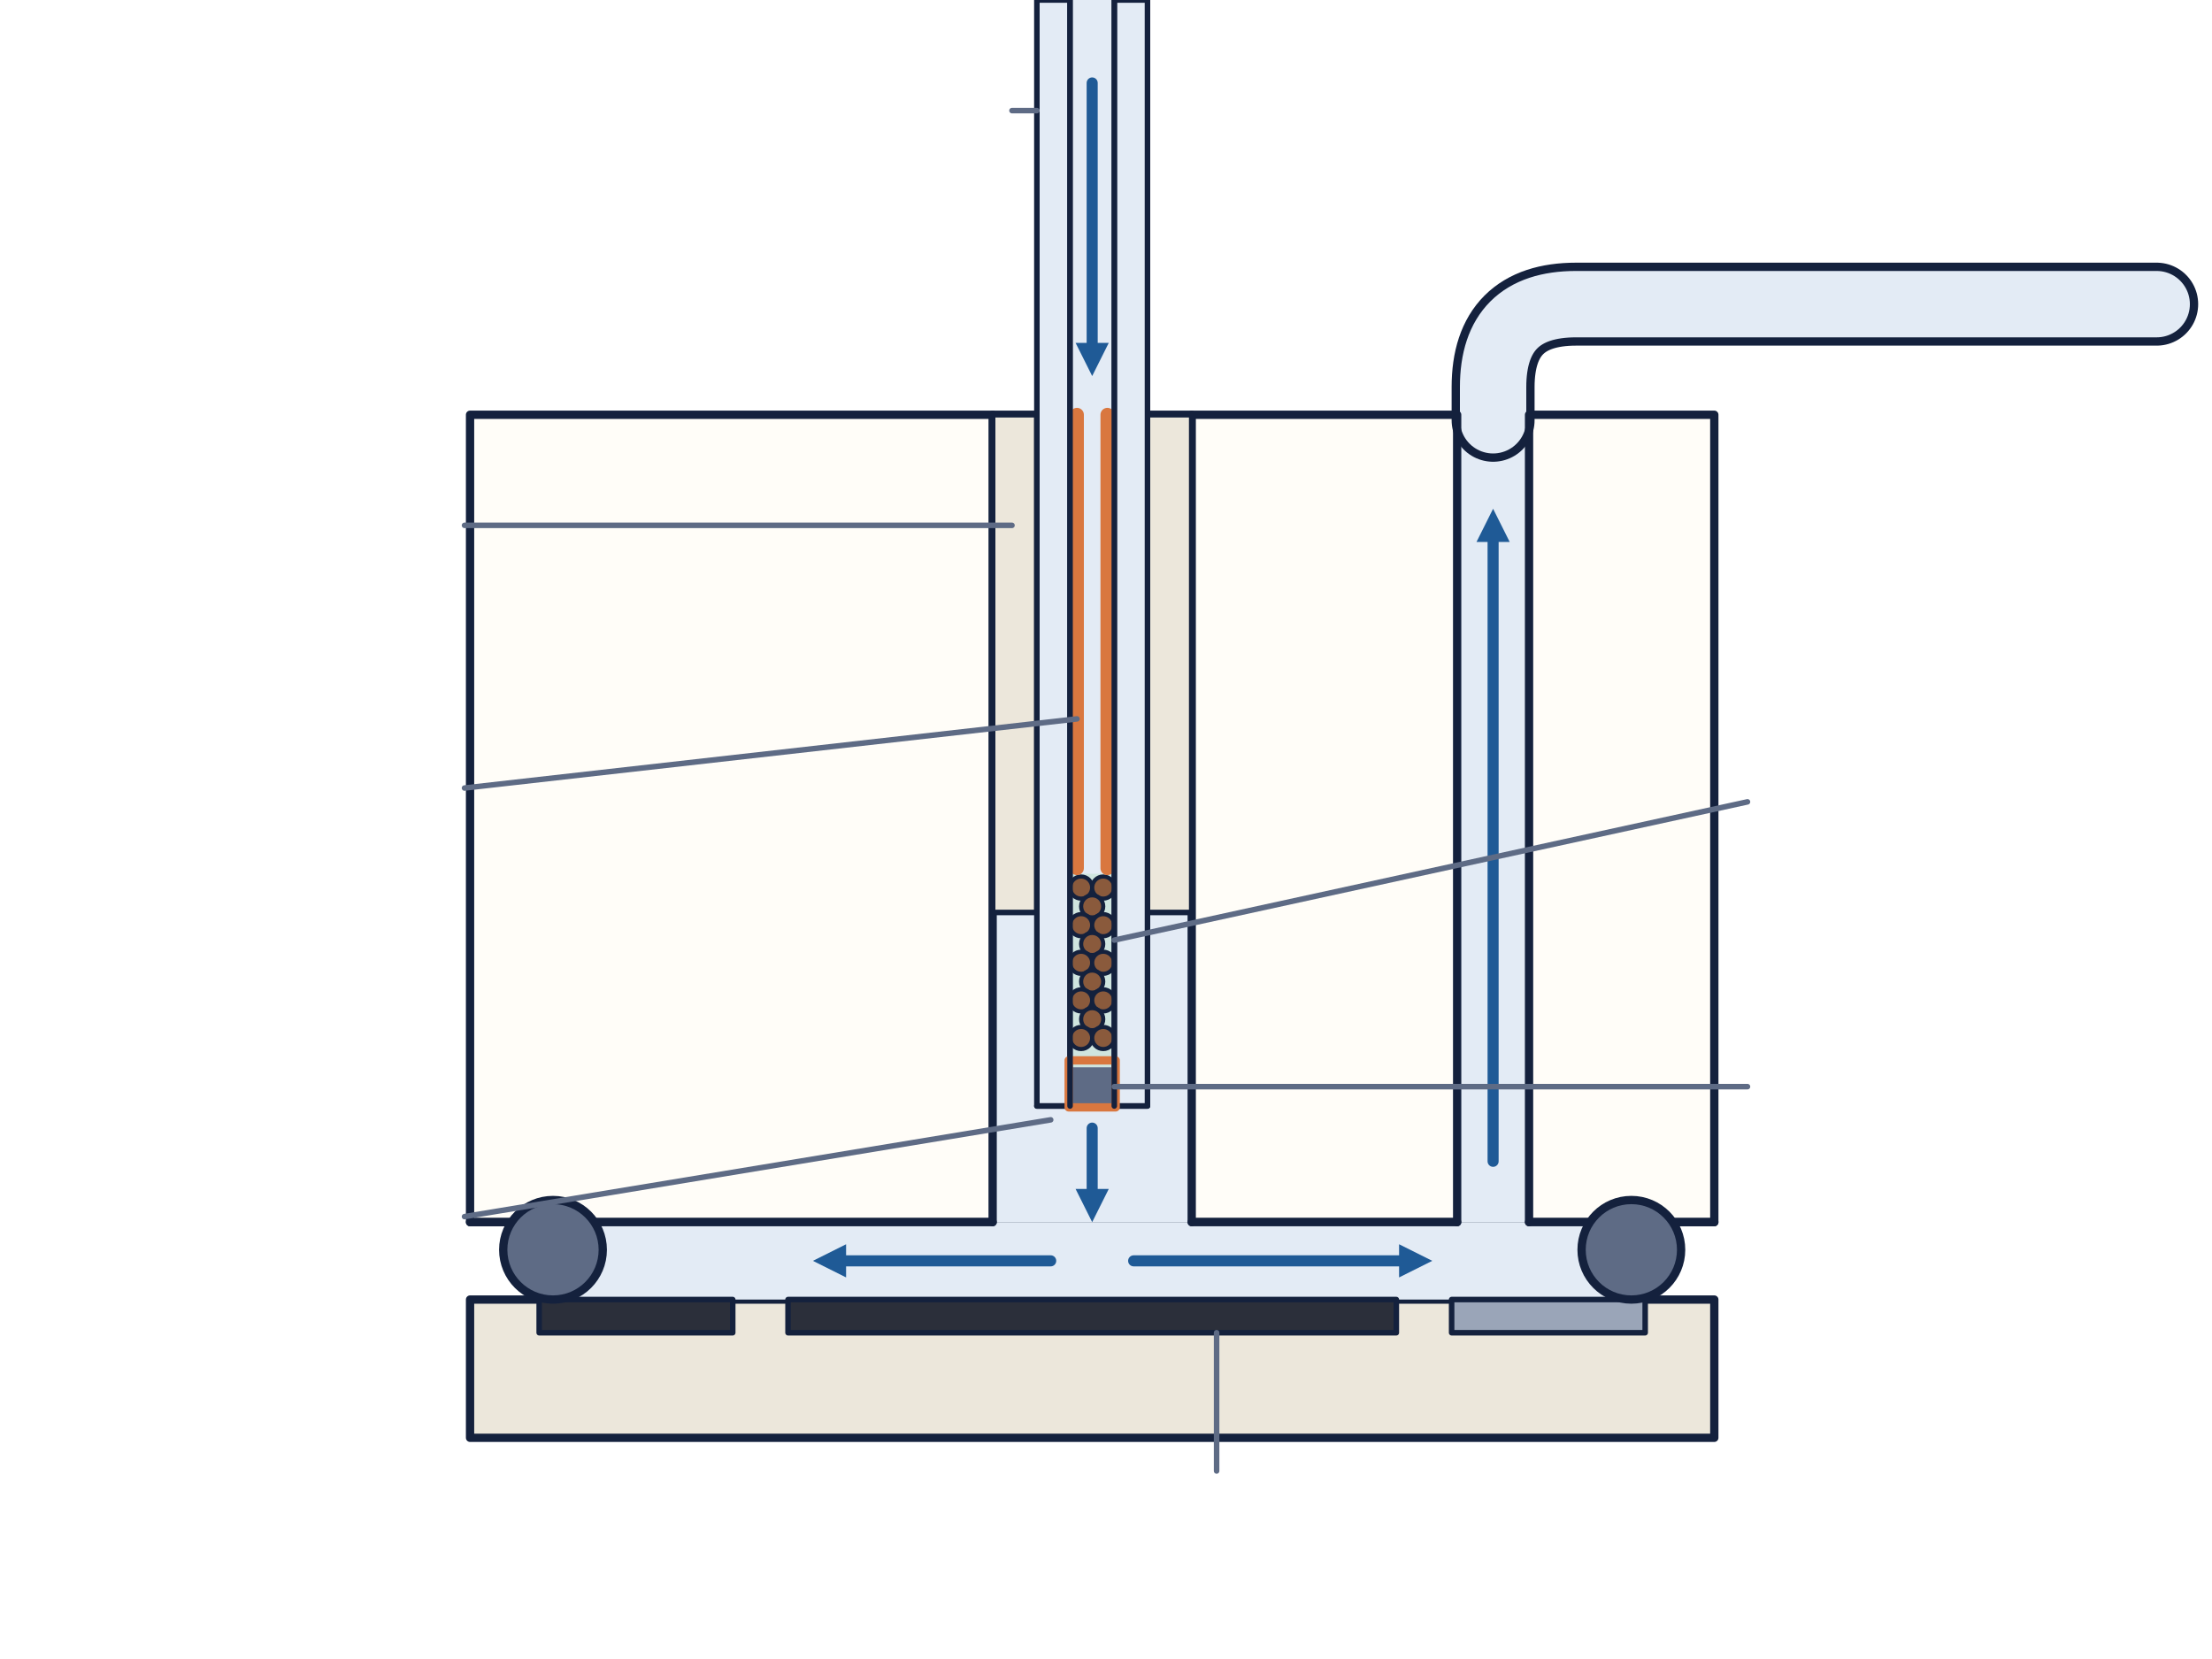
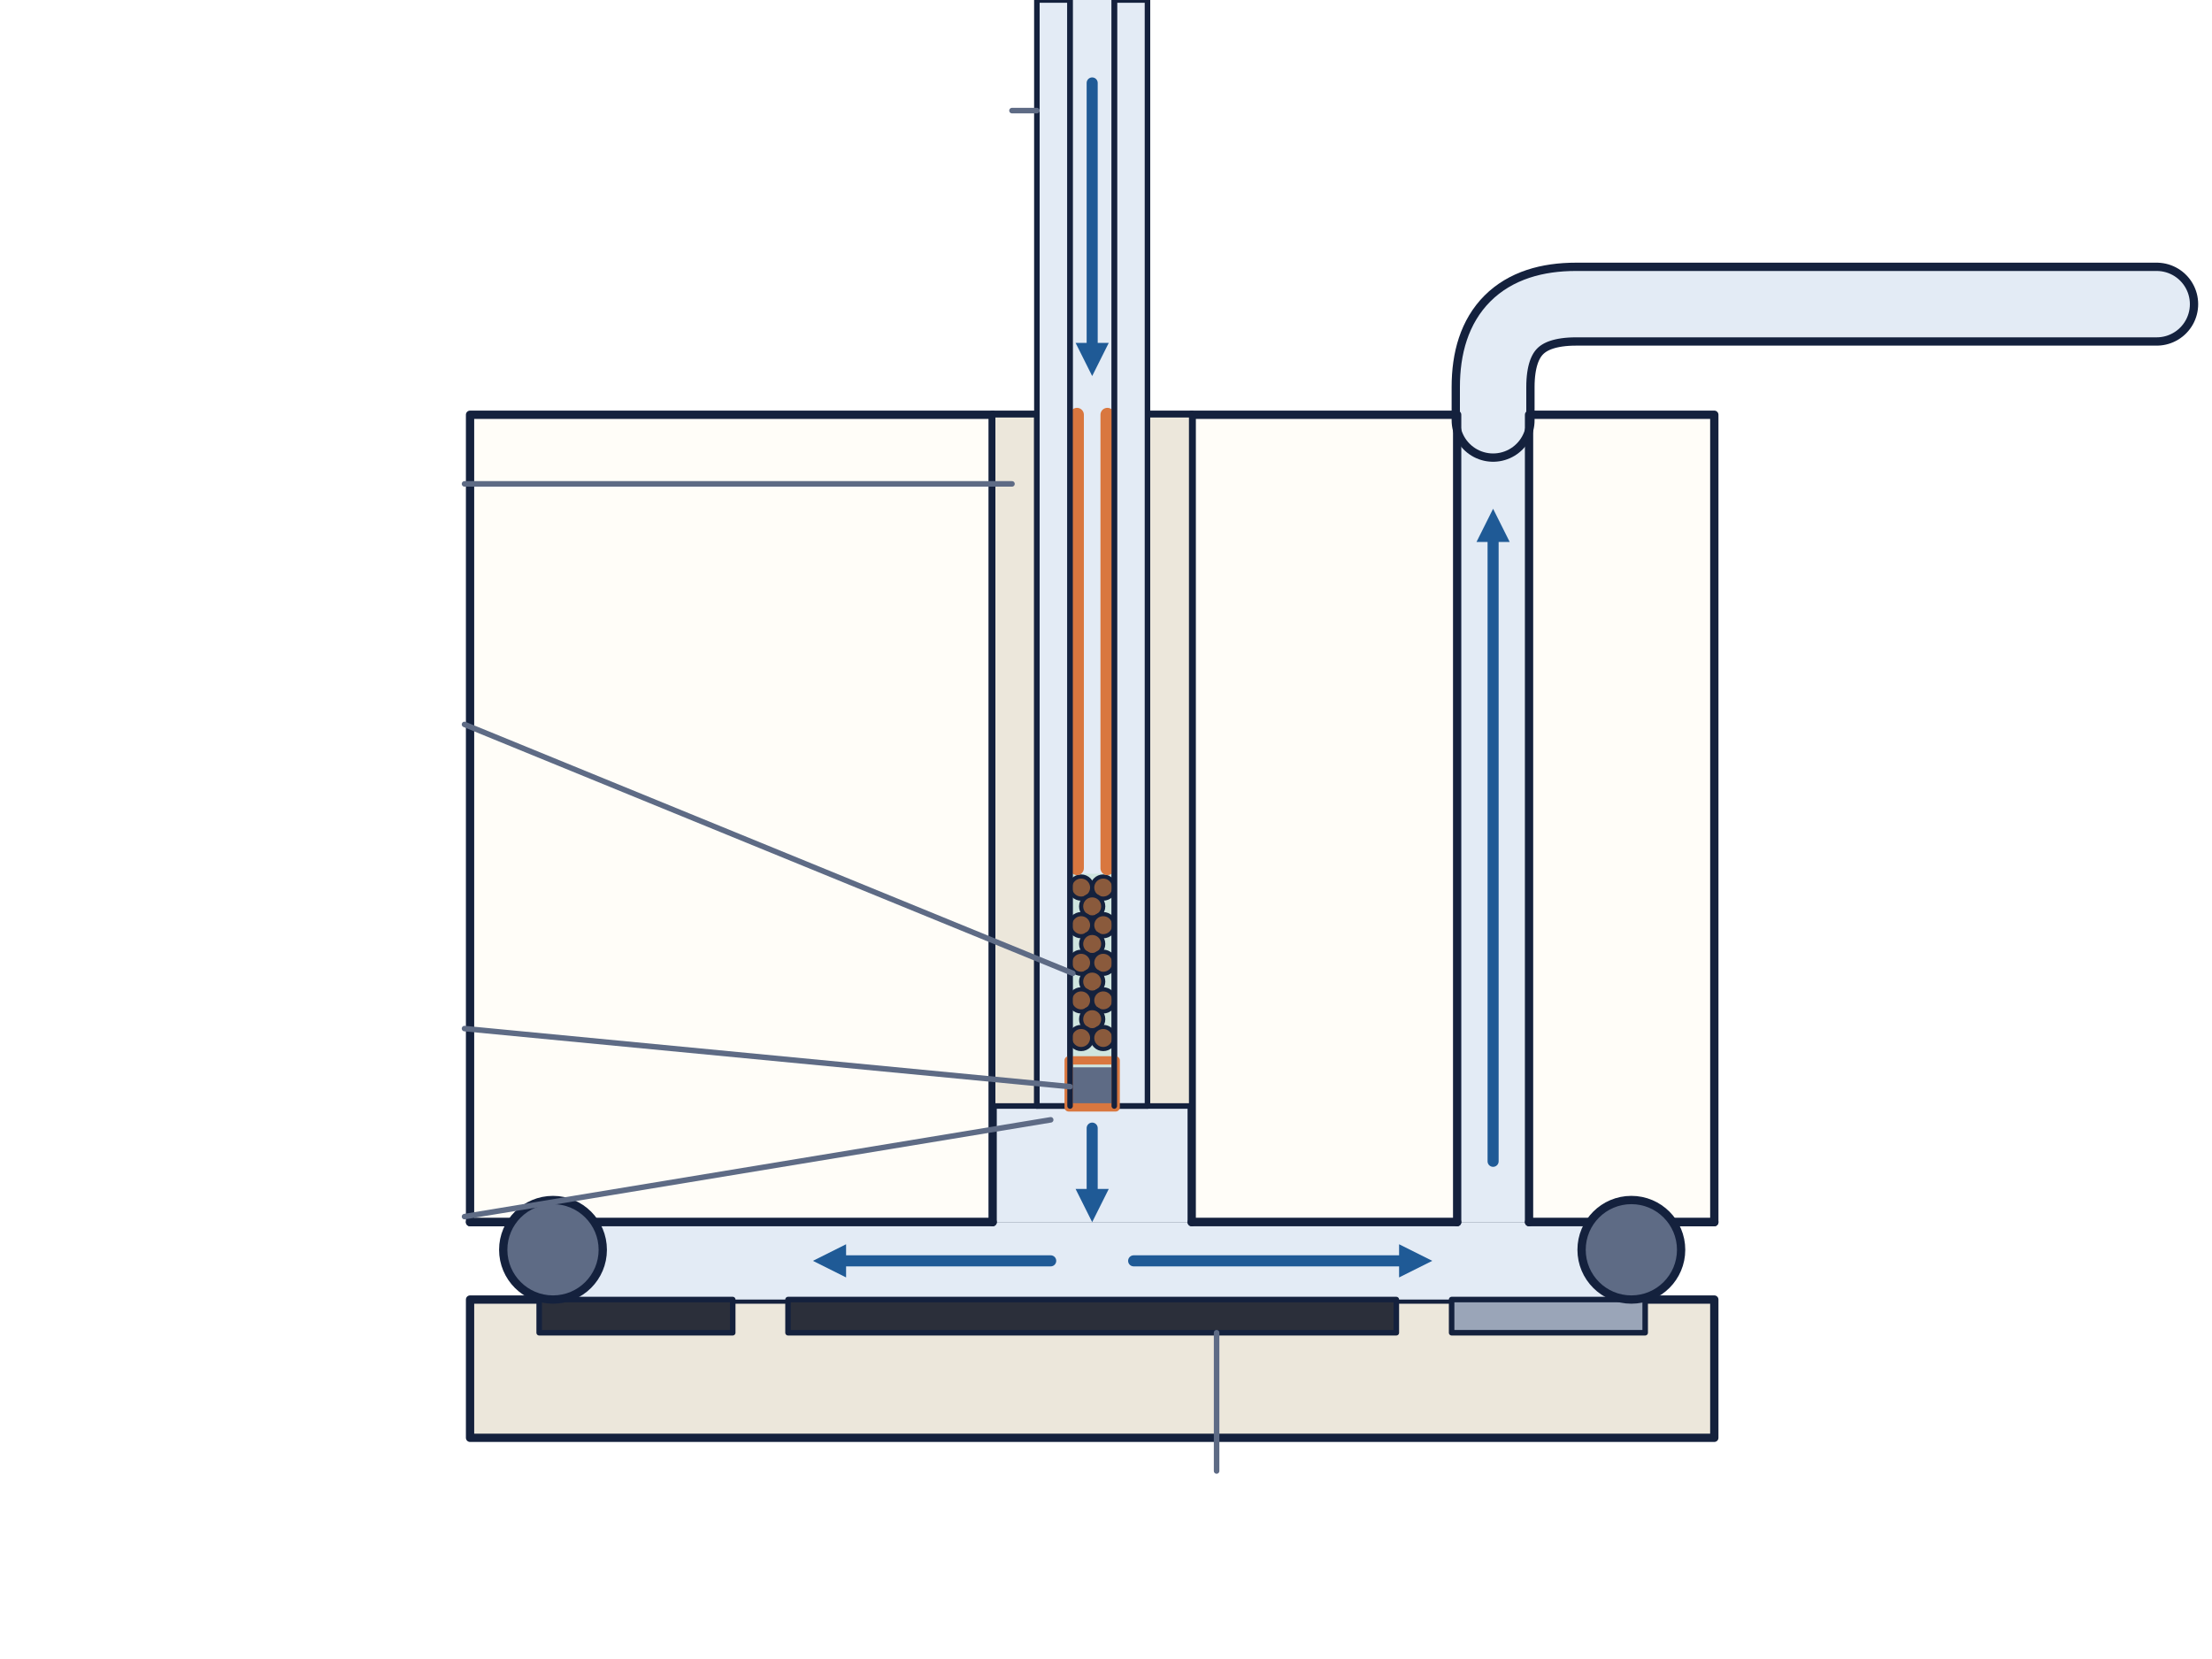
<svg xmlns="http://www.w3.org/2000/svg" width="800" height="600" viewBox="0 0 800 600" role="img" aria-label="The same flow cell with a glass capillary in the bore holding a packed bead bed on a frit just above a carbon working electrode; conjugate coats the capillary walls above the bed and the frit.">
  <defs>
    <marker id="ah" viewBox="0 0 12 12" refX="6" refY="6" markerWidth="12" markerHeight="12" markerUnits="userSpaceOnUse" orient="auto">
      <path d="M0,0 L12,6 L0,12 Z" fill="#1F5A96" />
    </marker>
  </defs>
  <rect x="170" y="150" width="450" height="292" fill="#FFFDF8" stroke="#14213D" stroke-width="3" stroke-linejoin="round" stroke-linecap="round" />
  <rect x="170" y="470" width="450" height="50" fill="#ECE7DB" stroke="#14213D" stroke-width="3" stroke-linejoin="round" stroke-linecap="round" />
  <rect x="200" y="442" width="390" height="28" fill="#E3EBF5" />
  <rect x="359" y="150" width="72" height="292" fill="#E3EBF5" />
  <rect x="527" y="150" width="26" height="292" fill="#E3EBF5" />
  <path d="M540,152 L540,140 Q540,110 570,110 L780,110" fill="none" stroke="#14213D" stroke-width="30" stroke-linejoin="round" stroke-linecap="round" />
  <path d="M540,152 L540,140 Q540,110 570,110 L780,110" fill="none" stroke="#E3EBF5" stroke-width="24" stroke-linejoin="round" stroke-linecap="round" />
  <rect x="529" y="140" width="22" height="14" fill="#E3EBF5" />
  <line x1="359" y1="150" x2="359" y2="442" stroke="#14213D" stroke-width="3" stroke-linejoin="round" stroke-linecap="round" />
  <line x1="431" y1="150" x2="431" y2="442" stroke="#14213D" stroke-width="3" stroke-linejoin="round" stroke-linecap="round" />
  <line x1="527" y1="150" x2="527" y2="442" stroke="#14213D" stroke-width="3" stroke-linejoin="round" stroke-linecap="round" />
  <line x1="553" y1="150" x2="553" y2="442" stroke="#14213D" stroke-width="3" stroke-linejoin="round" stroke-linecap="round" />
  <line x1="170" y1="442" x2="359" y2="442" stroke="#14213D" stroke-width="3" stroke-linejoin="round" stroke-linecap="round" />
  <line x1="431" y1="442" x2="527" y2="442" stroke="#14213D" stroke-width="3" stroke-linejoin="round" stroke-linecap="round" />
  <line x1="553" y1="442" x2="620" y2="442" stroke="#14213D" stroke-width="3" stroke-linejoin="round" stroke-linecap="round" />
  <rect x="195" y="470" width="70" height="12" fill="#2B2F3A" stroke="#14213D" stroke-width="2" stroke-linejoin="round" stroke-linecap="round" />
  <rect x="285" y="470" width="220" height="12" fill="#2B2F3A" stroke="#14213D" stroke-width="2" stroke-linejoin="round" stroke-linecap="round" />
  <rect x="525" y="470" width="70" height="12" fill="#9AA5B8" stroke="#14213D" stroke-width="2" stroke-linejoin="round" stroke-linecap="round" />
-   <rect x="359" y="150" width="16" height="180" fill="#ECE7DB" stroke="#14213D" stroke-width="2" stroke-linejoin="round" stroke-linecap="round" />
-   <rect x="415" y="150" width="16" height="180" fill="#ECE7DB" stroke="#14213D" stroke-width="2" stroke-linejoin="round" stroke-linecap="round" />
+   <rect x="359" y="150" width="16" height="250" fill="#ECE7DB" stroke="#14213D" stroke-width="2" stroke-linejoin="round" stroke-linecap="round" />
+   <rect x="415" y="150" width="16" height="250" fill="#ECE7DB" stroke="#14213D" stroke-width="2" stroke-linejoin="round" stroke-linecap="round" />
  <rect x="375" y="0" width="12" height="400" fill="#E3EBF5" stroke="#14213D" stroke-width="2" stroke-linejoin="round" stroke-linecap="round" />
  <rect x="403" y="0" width="12" height="400" fill="#E3EBF5" stroke="#14213D" stroke-width="2" stroke-linejoin="round" stroke-linecap="round" />
  <rect x="388" y="0" width="14" height="316" fill="#E3EBF5" />
  <rect x="388" y="316" width="14" height="70" fill="#CFE5DF" />
  <line x1="375" y1="400" x2="415" y2="400" stroke="#14213D" stroke-width="2" stroke-linejoin="round" stroke-linecap="round" />
  <circle cx="391" cy="321" r="4" fill="#8A5A3C" stroke="#14213D" stroke-width="1.5" />
  <circle cx="399" cy="321" r="4" fill="#8A5A3C" stroke="#14213D" stroke-width="1.5" />
  <circle cx="395" cy="327.8" r="4" fill="#8A5A3C" stroke="#14213D" stroke-width="1.5" />
  <circle cx="391" cy="334.6" r="4" fill="#8A5A3C" stroke="#14213D" stroke-width="1.5" />
  <circle cx="399" cy="334.6" r="4" fill="#8A5A3C" stroke="#14213D" stroke-width="1.5" />
  <circle cx="395" cy="341.4" r="4" fill="#8A5A3C" stroke="#14213D" stroke-width="1.5" />
  <circle cx="391" cy="348.2" r="4" fill="#8A5A3C" stroke="#14213D" stroke-width="1.5" />
  <circle cx="399" cy="348.2" r="4" fill="#8A5A3C" stroke="#14213D" stroke-width="1.5" />
  <circle cx="395" cy="355" r="4" fill="#8A5A3C" stroke="#14213D" stroke-width="1.5" />
  <circle cx="391" cy="361.8" r="4" fill="#8A5A3C" stroke="#14213D" stroke-width="1.5" />
  <circle cx="399" cy="361.8" r="4" fill="#8A5A3C" stroke="#14213D" stroke-width="1.5" />
  <circle cx="395" cy="368.6" r="4" fill="#8A5A3C" stroke="#14213D" stroke-width="1.5" />
  <circle cx="391" cy="375.4" r="4" fill="#8A5A3C" stroke="#14213D" stroke-width="1.5" />
  <circle cx="399" cy="375.4" r="4" fill="#8A5A3C" stroke="#14213D" stroke-width="1.5" />
  <rect x="387" y="386" width="16" height="14" fill="#5E6B85" />
  <rect x="386.5" y="383.5" width="17" height="17" fill="none" stroke="#D9773F" stroke-width="3" stroke-linejoin="round" stroke-linecap="round" />
  <line x1="389.5" y1="150" x2="389.5" y2="314" stroke="#D9773F" stroke-width="5" stroke-linejoin="round" stroke-linecap="round" />
  <line x1="400.5" y1="150" x2="400.5" y2="314" stroke="#D9773F" stroke-width="5" stroke-linejoin="round" stroke-linecap="round" />
  <line x1="387" y1="0" x2="387" y2="400" stroke="#14213D" stroke-width="2" stroke-linejoin="round" stroke-linecap="round" />
  <line x1="403" y1="0" x2="403" y2="400" stroke="#14213D" stroke-width="2" stroke-linejoin="round" stroke-linecap="round" />
  <circle cx="200" cy="452" r="18" fill="#5E6B85" stroke="#14213D" stroke-width="3" />
  <circle cx="590" cy="452" r="18" fill="#5E6B85" stroke="#14213D" stroke-width="3" />
  <path d="M395,30 L395,130" fill="none" stroke="#1F5A96" stroke-width="4" stroke-linejoin="round" stroke-linecap="round" marker-end="url(#ah)" />
  <path d="M395,408 L395,436" fill="none" stroke="#1F5A96" stroke-width="4" stroke-linejoin="round" stroke-linecap="round" marker-end="url(#ah)" />
  <path d="M380,456 L300,456" fill="none" stroke="#1F5A96" stroke-width="4" stroke-linejoin="round" stroke-linecap="round" marker-end="url(#ah)" />
  <path d="M410,456 L512,456" fill="none" stroke="#1F5A96" stroke-width="4" stroke-linejoin="round" stroke-linecap="round" marker-end="url(#ah)" />
  <path d="M540,420 L540,190" fill="none" stroke="#1F5A96" stroke-width="4" stroke-linejoin="round" stroke-linecap="round" marker-end="url(#ah)" />
  <line x1="375" y1="40" x2="366" y2="40" stroke="#5E6B85" stroke-width="2" stroke-linejoin="round" stroke-linecap="round" />
-   <line x1="366" y1="190" x2="168" y2="190" stroke="#5E6B85" stroke-width="2" stroke-linejoin="round" stroke-linecap="round" />
-   <line x1="389.5" y1="260" x2="168" y2="285" stroke="#5E6B85" stroke-width="2" stroke-linejoin="round" stroke-linecap="round" />
+   <line x1="366" y1="175" x2="168" y2="175" stroke="#5E6B85" stroke-width="2" stroke-linejoin="round" stroke-linecap="round" />
+   <line x1="388" y1="352" x2="168" y2="262" stroke="#5E6B85" stroke-width="2" stroke-linejoin="round" stroke-linecap="round" />
+   <line x1="387" y1="393" x2="168" y2="372" stroke="#5E6B85" stroke-width="2" stroke-linejoin="round" stroke-linecap="round" />
  <line x1="380" y1="405" x2="168" y2="440" stroke="#5E6B85" stroke-width="2" stroke-linejoin="round" stroke-linecap="round" />
-   <line x1="403" y1="340" x2="632" y2="290" stroke="#5E6B85" stroke-width="2" stroke-linejoin="round" stroke-linecap="round" />
-   <line x1="403" y1="393" x2="632" y2="393" stroke="#5E6B85" stroke-width="2" stroke-linejoin="round" stroke-linecap="round" />
  <line x1="440" y1="482" x2="440" y2="532" stroke="#5E6B85" stroke-width="2" stroke-linejoin="round" stroke-linecap="round" />
</svg>
